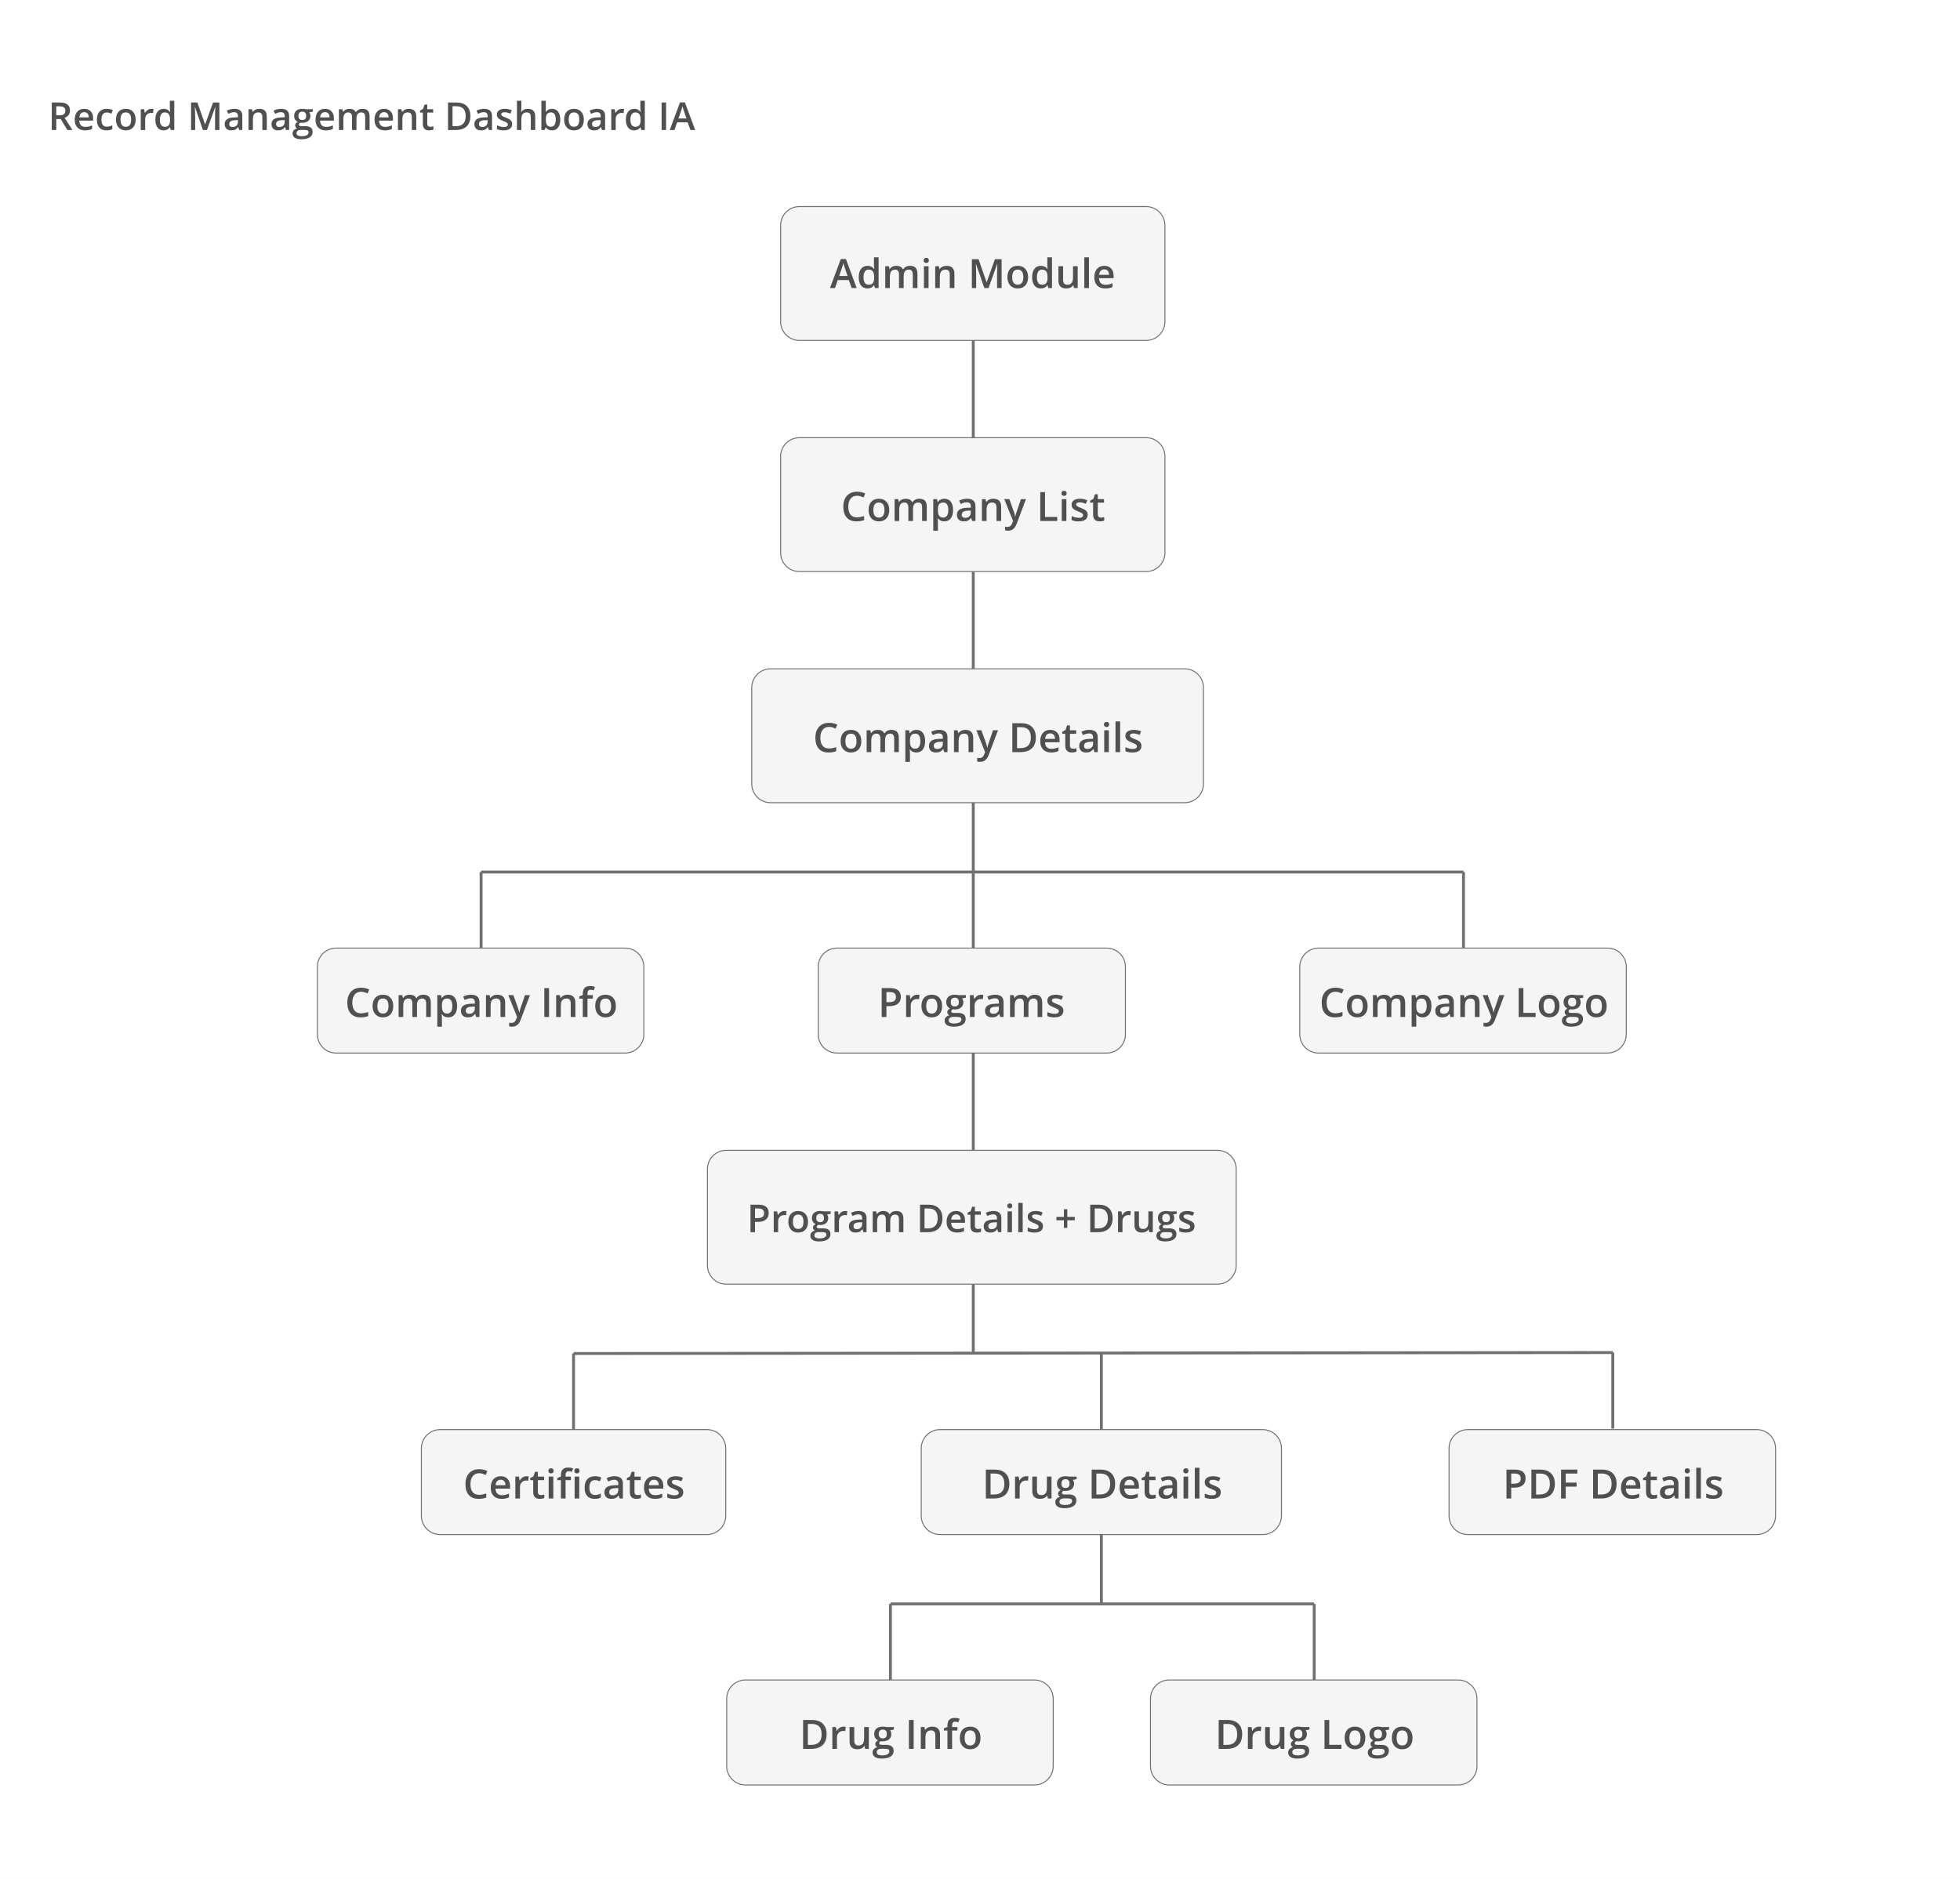
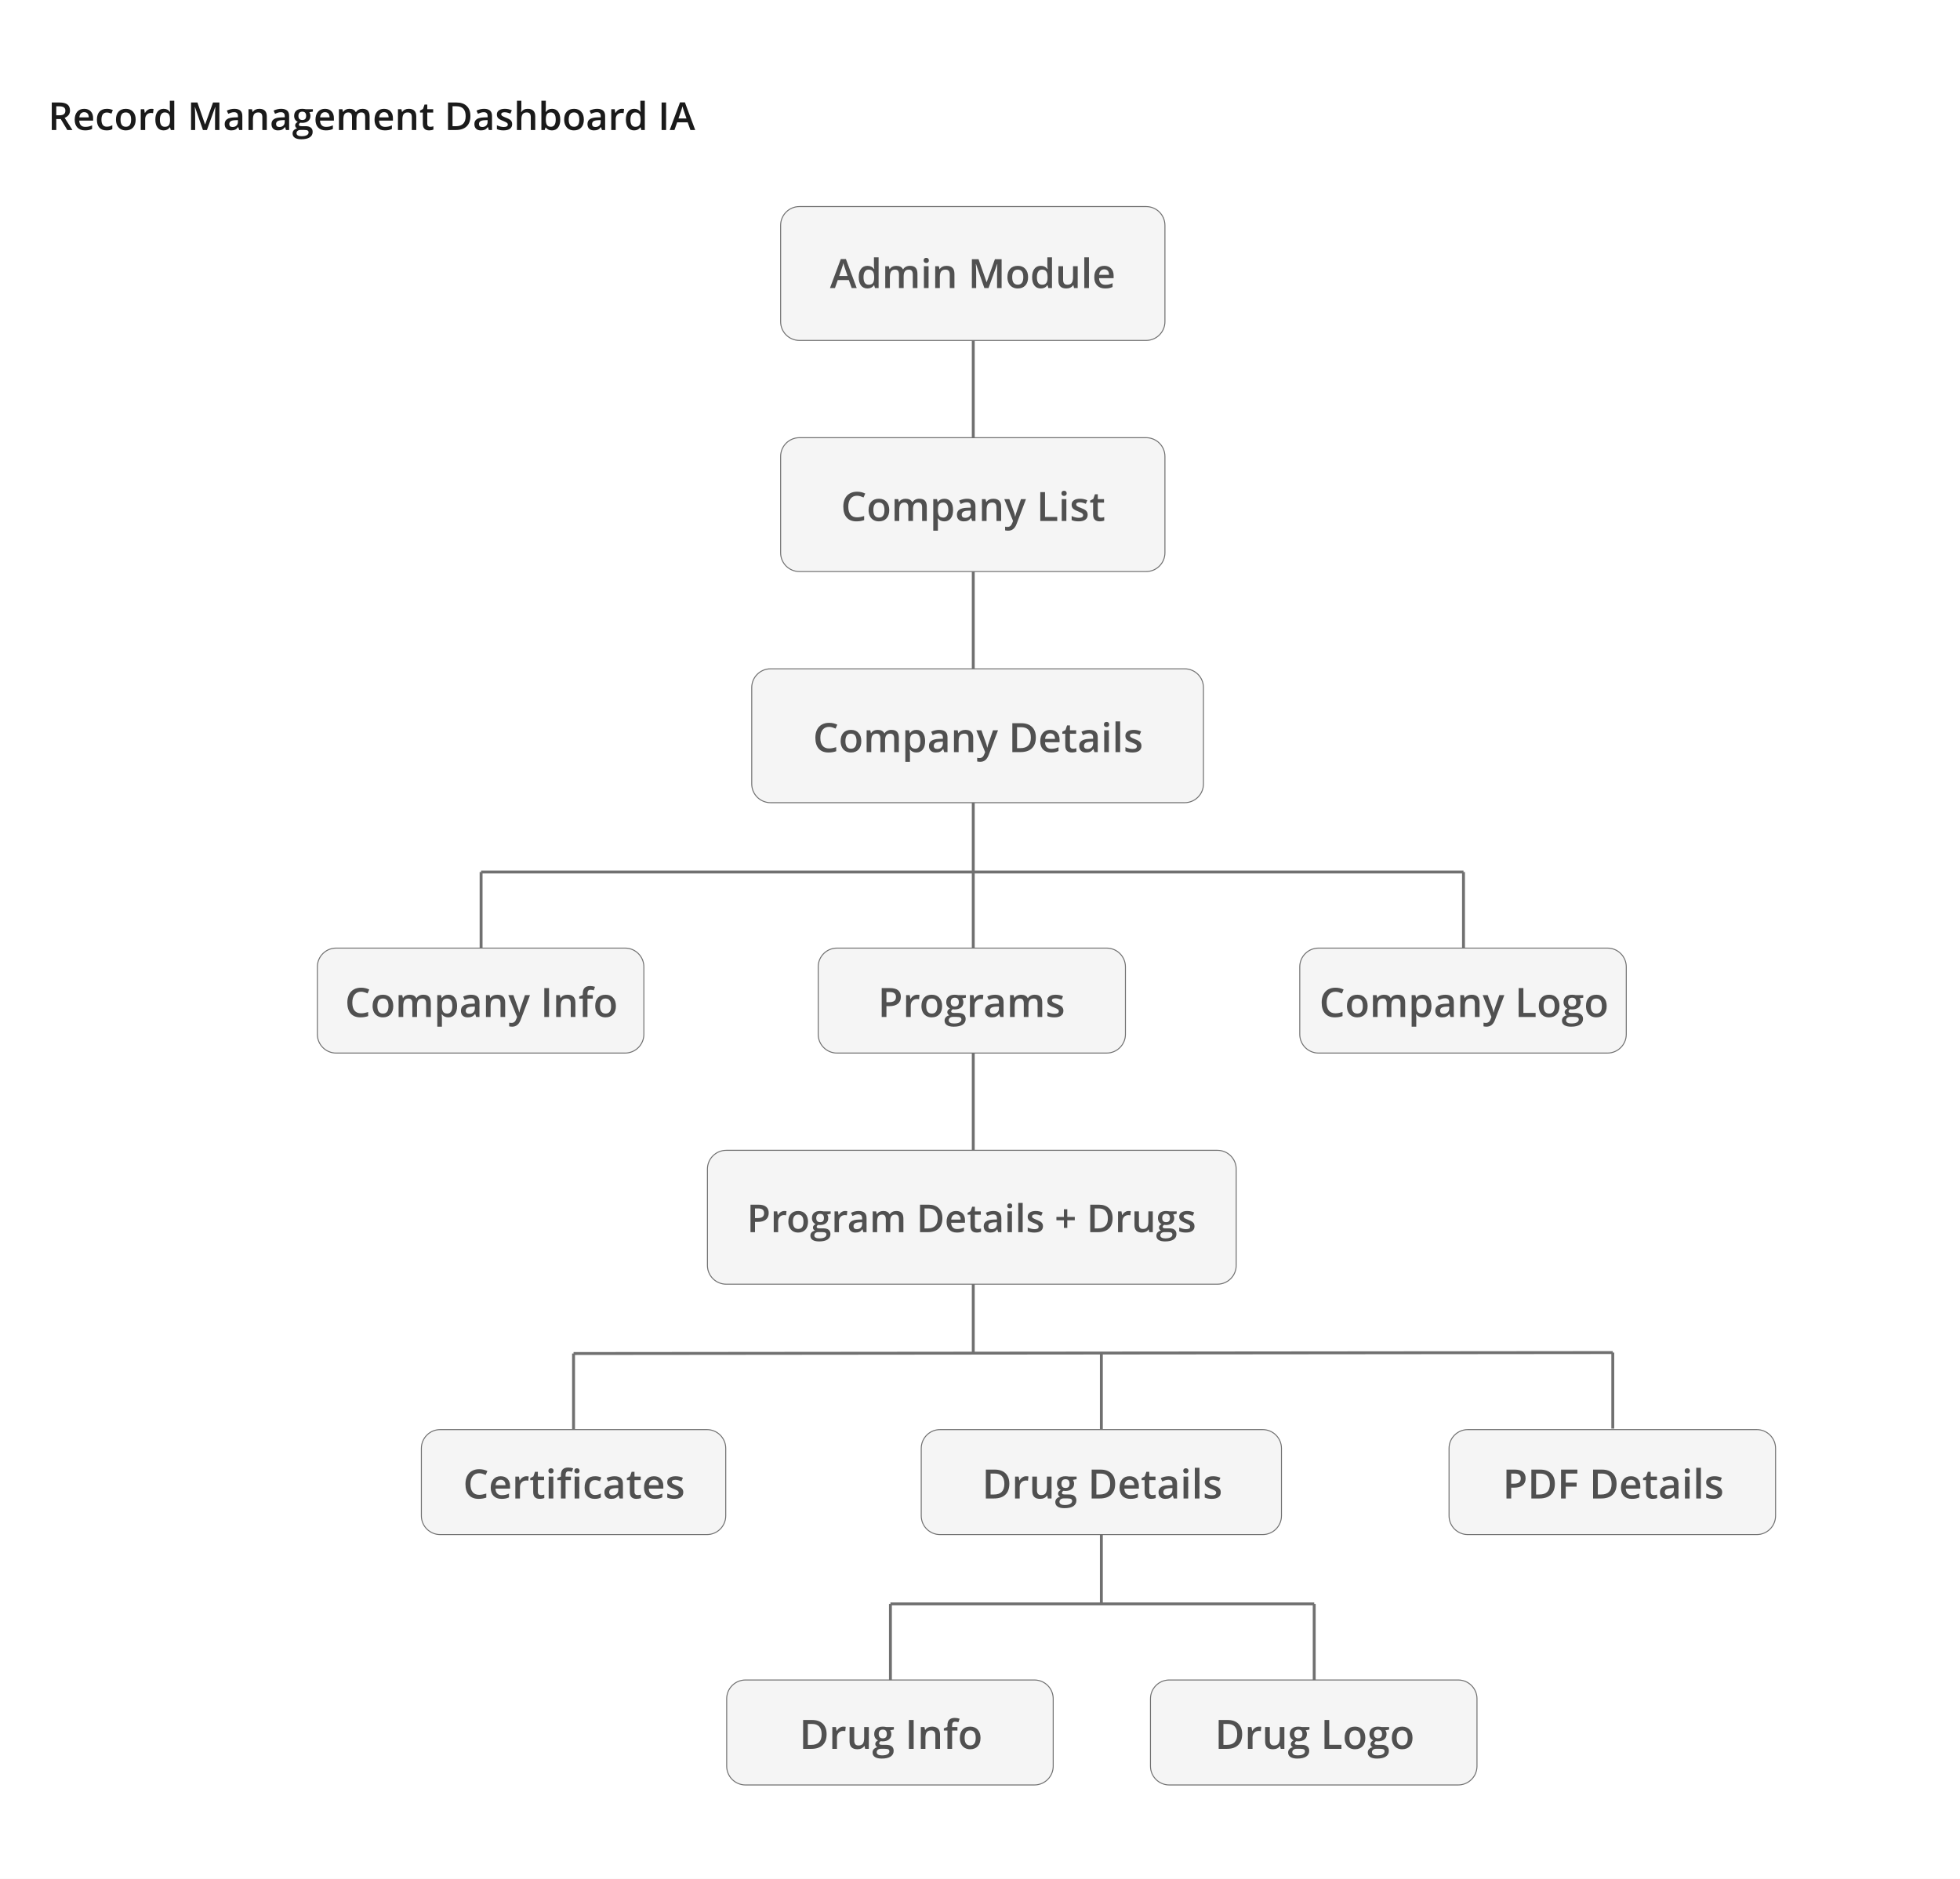
<svg xmlns="http://www.w3.org/2000/svg" width="2035" height="1951" viewBox="0 0 2035 1951">
  <defs>
-     <style>.a{clip-path:url(#b);}.b{fill:#f5f5f5;}.b,.e{stroke:#707070;}.c,.d{fill:#505050;font-family:OpenSans-Semibold, Open Sans;font-weight:600;}.c{font-size:42px;}.d{font-size:40px;}.e,.g{fill:none;}.e{stroke-width:3px;}.f{stroke:none;}.h{fill:#fff;}</style>
+     <style>.a{clip-path:url(#b);}.b{fill:#f5f5f5;}.b,.e{stroke:#707070;}.c,.d{fill:#505050;}.c{font-size:42px;}.c,.d,.f{font-family:OpenSans-Semibold, Open Sans;font-weight:600;}.d,.f{font-size:40px;}.e,.h{fill:none;}.e{stroke-width:3px;}.f{fill:#1a1a1a;}.g{stroke:none;}.i{fill:#fff;}</style>
    <clipPath id="b">
      <rect width="2035" height="1951" />
    </clipPath>
  </defs>
  <g id="a" class="a">
-     <rect class="h" width="2035" height="1951" />
+     <rect class="i" width="2035" height="1951" />
    <g transform="translate(810 214)">
      <g class="b">
-         <rect class="f" width="400" height="140" rx="20" />
-         <rect class="g" x="0.5" y="0.5" width="399" height="139" rx="19.5" />
+         <rect class="g" width="400" height="140" rx="20" />
+         <rect class="h" x="0.5" y="0.5" width="399" height="139" rx="19.5" />
      </g>
      <text class="c" transform="translate(200 85.132)">
        <tspan x="-148.261" y="0">Admin Module</tspan>
      </text>
    </g>
    <g transform="translate(810 454)">
      <g class="b">
-         <rect class="f" width="400" height="140" rx="20" />
-         <rect class="g" x="0.5" y="0.5" width="399" height="139" rx="19.5" />
+         <rect class="g" width="400" height="140" rx="20" />
+         <rect class="h" x="0.5" y="0.5" width="399" height="139" rx="19.5" />
      </g>
      <text class="c" transform="translate(200.333 86.988)">
        <tspan x="-137.238" y="0">Company List</tspan>
      </text>
    </g>
    <g transform="translate(329 984)">
      <g class="b">
-         <rect class="f" width="340" height="110" rx="20" />
-         <rect class="g" x="0.5" y="0.5" width="339" height="109" rx="19.5" />
+         <rect class="g" width="340" height="110" rx="20" />
+         <rect class="h" x="0.5" y="0.5" width="339" height="109" rx="19.5" />
      </g>
      <text class="c" transform="translate(170.848 72.02)">
        <tspan x="-141.709" y="0">Company Info</tspan>
      </text>
    </g>
    <g transform="translate(1349 984)">
      <g class="b">
-         <rect class="f" width="340" height="110" rx="20" />
-         <rect class="g" x="0.5" y="0.5" width="339" height="109" rx="19.5" />
+         <rect class="g" width="340" height="110" rx="20" />
+         <rect class="h" x="0.5" y="0.5" width="339" height="109" rx="19.5" />
      </g>
      <text class="c" transform="translate(171.014 72.02)">
        <tspan x="-150.24" y="0">Company Logo</tspan>
      </text>
    </g>
    <g transform="translate(849 984)">
      <g class="b">
-         <rect class="f" width="320" height="110" rx="20" />
-         <rect class="g" x="0.5" y="0.5" width="319" height="109" rx="19.5" />
+         <rect class="g" width="320" height="110" rx="20" />
+         <rect class="h" x="0.5" y="0.5" width="319" height="109" rx="19.5" />
      </g>
      <text class="c" transform="translate(160.512 72.02)">
        <tspan x="-98.017" y="0">Programs</tspan>
      </text>
    </g>
    <g transform="translate(780 694)">
      <g class="b">
-         <rect class="f" width="470" height="140" rx="20" />
-         <rect class="g" x="0.5" y="0.5" width="469" height="139" rx="19.5" />
+         <rect class="g" width="470" height="140" rx="20" />
+         <rect class="h" x="0.5" y="0.5" width="469" height="139" rx="19.5" />
      </g>
      <text class="c" transform="translate(235.481 86.988)">
        <tspan x="-171.404" y="0">Company Details</tspan>
      </text>
    </g>
    <g transform="translate(734 1194)">
      <g class="b">
-         <rect class="f" width="550" height="140" rx="20" />
-         <rect class="g" x="0.5" y="0.5" width="549" height="139" rx="19.5" />
+         <rect class="g" width="550" height="140" rx="20" />
+         <rect class="h" x="0.5" y="0.5" width="549" height="139" rx="19.5" />
      </g>
      <text class="d" transform="translate(275.473 85.5)">
        <tspan x="-234.023" y="0">Program Details + Drugs</tspan>
      </text>
    </g>
    <g transform="translate(437 1484)">
      <g class="b">
-         <rect class="f" width="317" height="110" rx="20" />
-         <rect class="g" x="0.5" y="0.5" width="316" height="109" rx="19.5" />
+         <rect class="g" width="317" height="110" rx="20" />
+         <rect class="h" x="0.5" y="0.5" width="316" height="109" rx="19.5" />
      </g>
      <text class="c" transform="translate(159 72.02)">
        <tspan x="-115.213" y="0">Certificates</tspan>
      </text>
    </g>
    <g transform="translate(956 1484)">
      <g class="b">
-         <rect class="f" width="375" height="110" rx="20" />
-         <rect class="g" x="0.5" y="0.5" width="374" height="109" rx="19.5" />
+         <rect class="g" width="375" height="110" rx="20" />
+         <rect class="h" x="0.5" y="0.5" width="374" height="109" rx="19.5" />
      </g>
      <text class="c" transform="translate(188.433 72.02)">
        <tspan x="-124.811" y="0">Drug Details</tspan>
      </text>
    </g>
    <g transform="translate(754 1744)">
      <g class="b">
-         <rect class="f" width="340" height="110" rx="20" />
-         <rect class="g" x="0.5" y="0.5" width="339" height="109" rx="19.5" />
+         <rect class="g" width="340" height="110" rx="20" />
+         <rect class="h" x="0.5" y="0.5" width="339" height="109" rx="19.5" />
      </g>
      <text class="c" transform="translate(171.014 72.02)">
        <tspan x="-95.115" y="0">Drug Info</tspan>
      </text>
    </g>
    <g transform="translate(1194 1744)">
      <g class="b">
-         <rect class="f" width="340" height="110" rx="20" />
-         <rect class="g" x="0.5" y="0.5" width="339" height="109" rx="19.5" />
+         <rect class="g" width="340" height="110" rx="20" />
+         <rect class="h" x="0.5" y="0.5" width="339" height="109" rx="19.5" />
      </g>
      <text class="c" transform="translate(171.014 72.02)">
        <tspan x="-103.646" y="0">Drug Logo</tspan>
      </text>
    </g>
    <g transform="translate(1504 1484)">
      <g class="b">
-         <rect class="f" width="340" height="110" rx="20" />
-         <rect class="g" x="0.5" y="0.5" width="339" height="109" rx="19.5" />
+         <rect class="g" width="340" height="110" rx="20" />
+         <rect class="h" x="0.5" y="0.5" width="339" height="109" rx="19.5" />
      </g>
      <text class="c" transform="translate(171.014 72.02)">
        <tspan x="-114.844" y="0">PDF Details</tspan>
      </text>
    </g>
    <line class="e" y2="101" transform="translate(1010.5 353.5)" />
    <line class="e" y2="101" transform="translate(1010.5 593.5)" />
    <line class="e" y2="72" transform="translate(1010.5 833.5)" />
    <line class="e" x2="1020" transform="translate(499.5 905.5)" />
    <line class="e" y2="79" transform="translate(499.5 905.5)" />
    <line class="e" y2="79" transform="translate(1674.5 1404.5)" />
    <line class="e" y2="80" transform="translate(1010.5 904.5)" />
    <line class="e" y2="79" transform="translate(1519.5 905.5)" />
    <line class="e" y2="101" transform="translate(1010.5 1093.5)" />
    <line class="e" y2="72" transform="translate(1010.5 1333.5)" />
    <line class="e" y1="1" x2="1079" transform="translate(595.5 1404.5)" />
    <line class="e" y2="79" transform="translate(595.5 1405.5)" />
    <line class="e" y2="79" transform="translate(1143.5 1405.5)" />
    <line class="e" y2="72" transform="translate(1143.5 1593.5)" />
    <line class="e" x2="440" transform="translate(924.5 1665.5)" />
    <line class="e" y2="79" transform="translate(924.5 1665.5)" />
    <line class="e" y2="79" transform="translate(1364.5 1665.5)" />
-     <text class="d" transform="translate(50 135)">
+     <text class="f" transform="translate(50 135)">
      <tspan x="0" y="0">Record Management Dashboard IA</tspan>
    </text>
  </g>
</svg>
